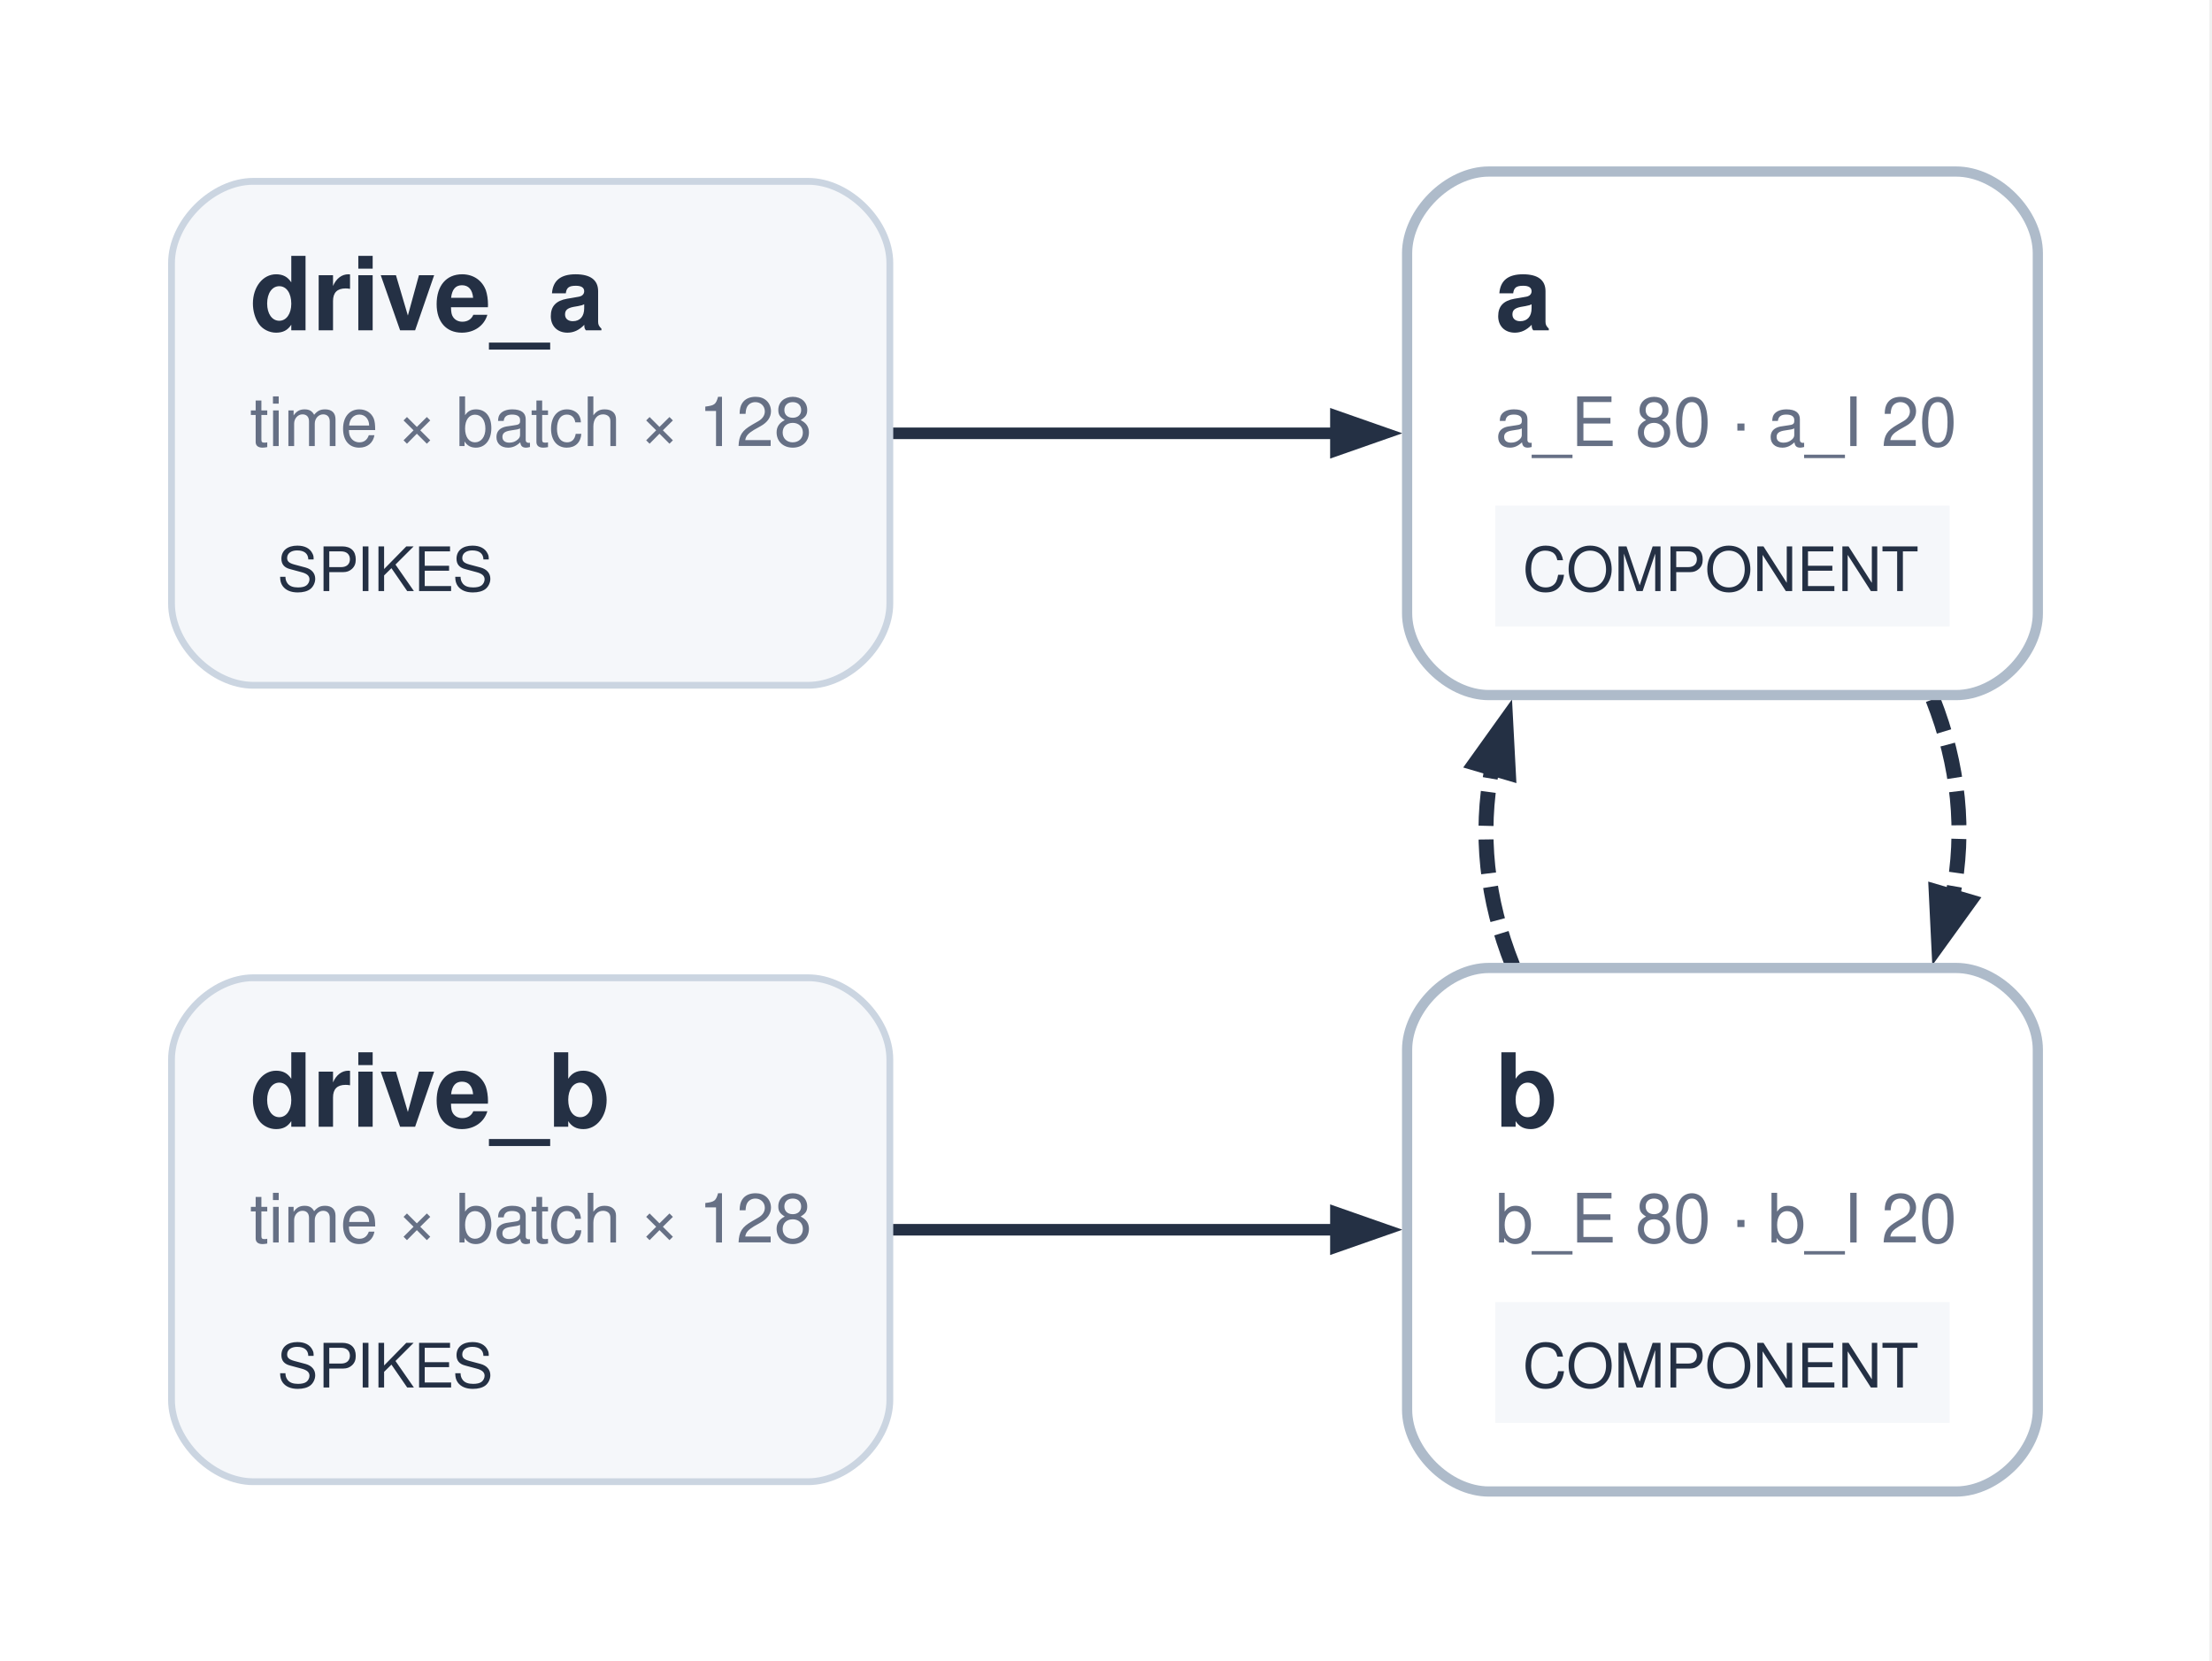
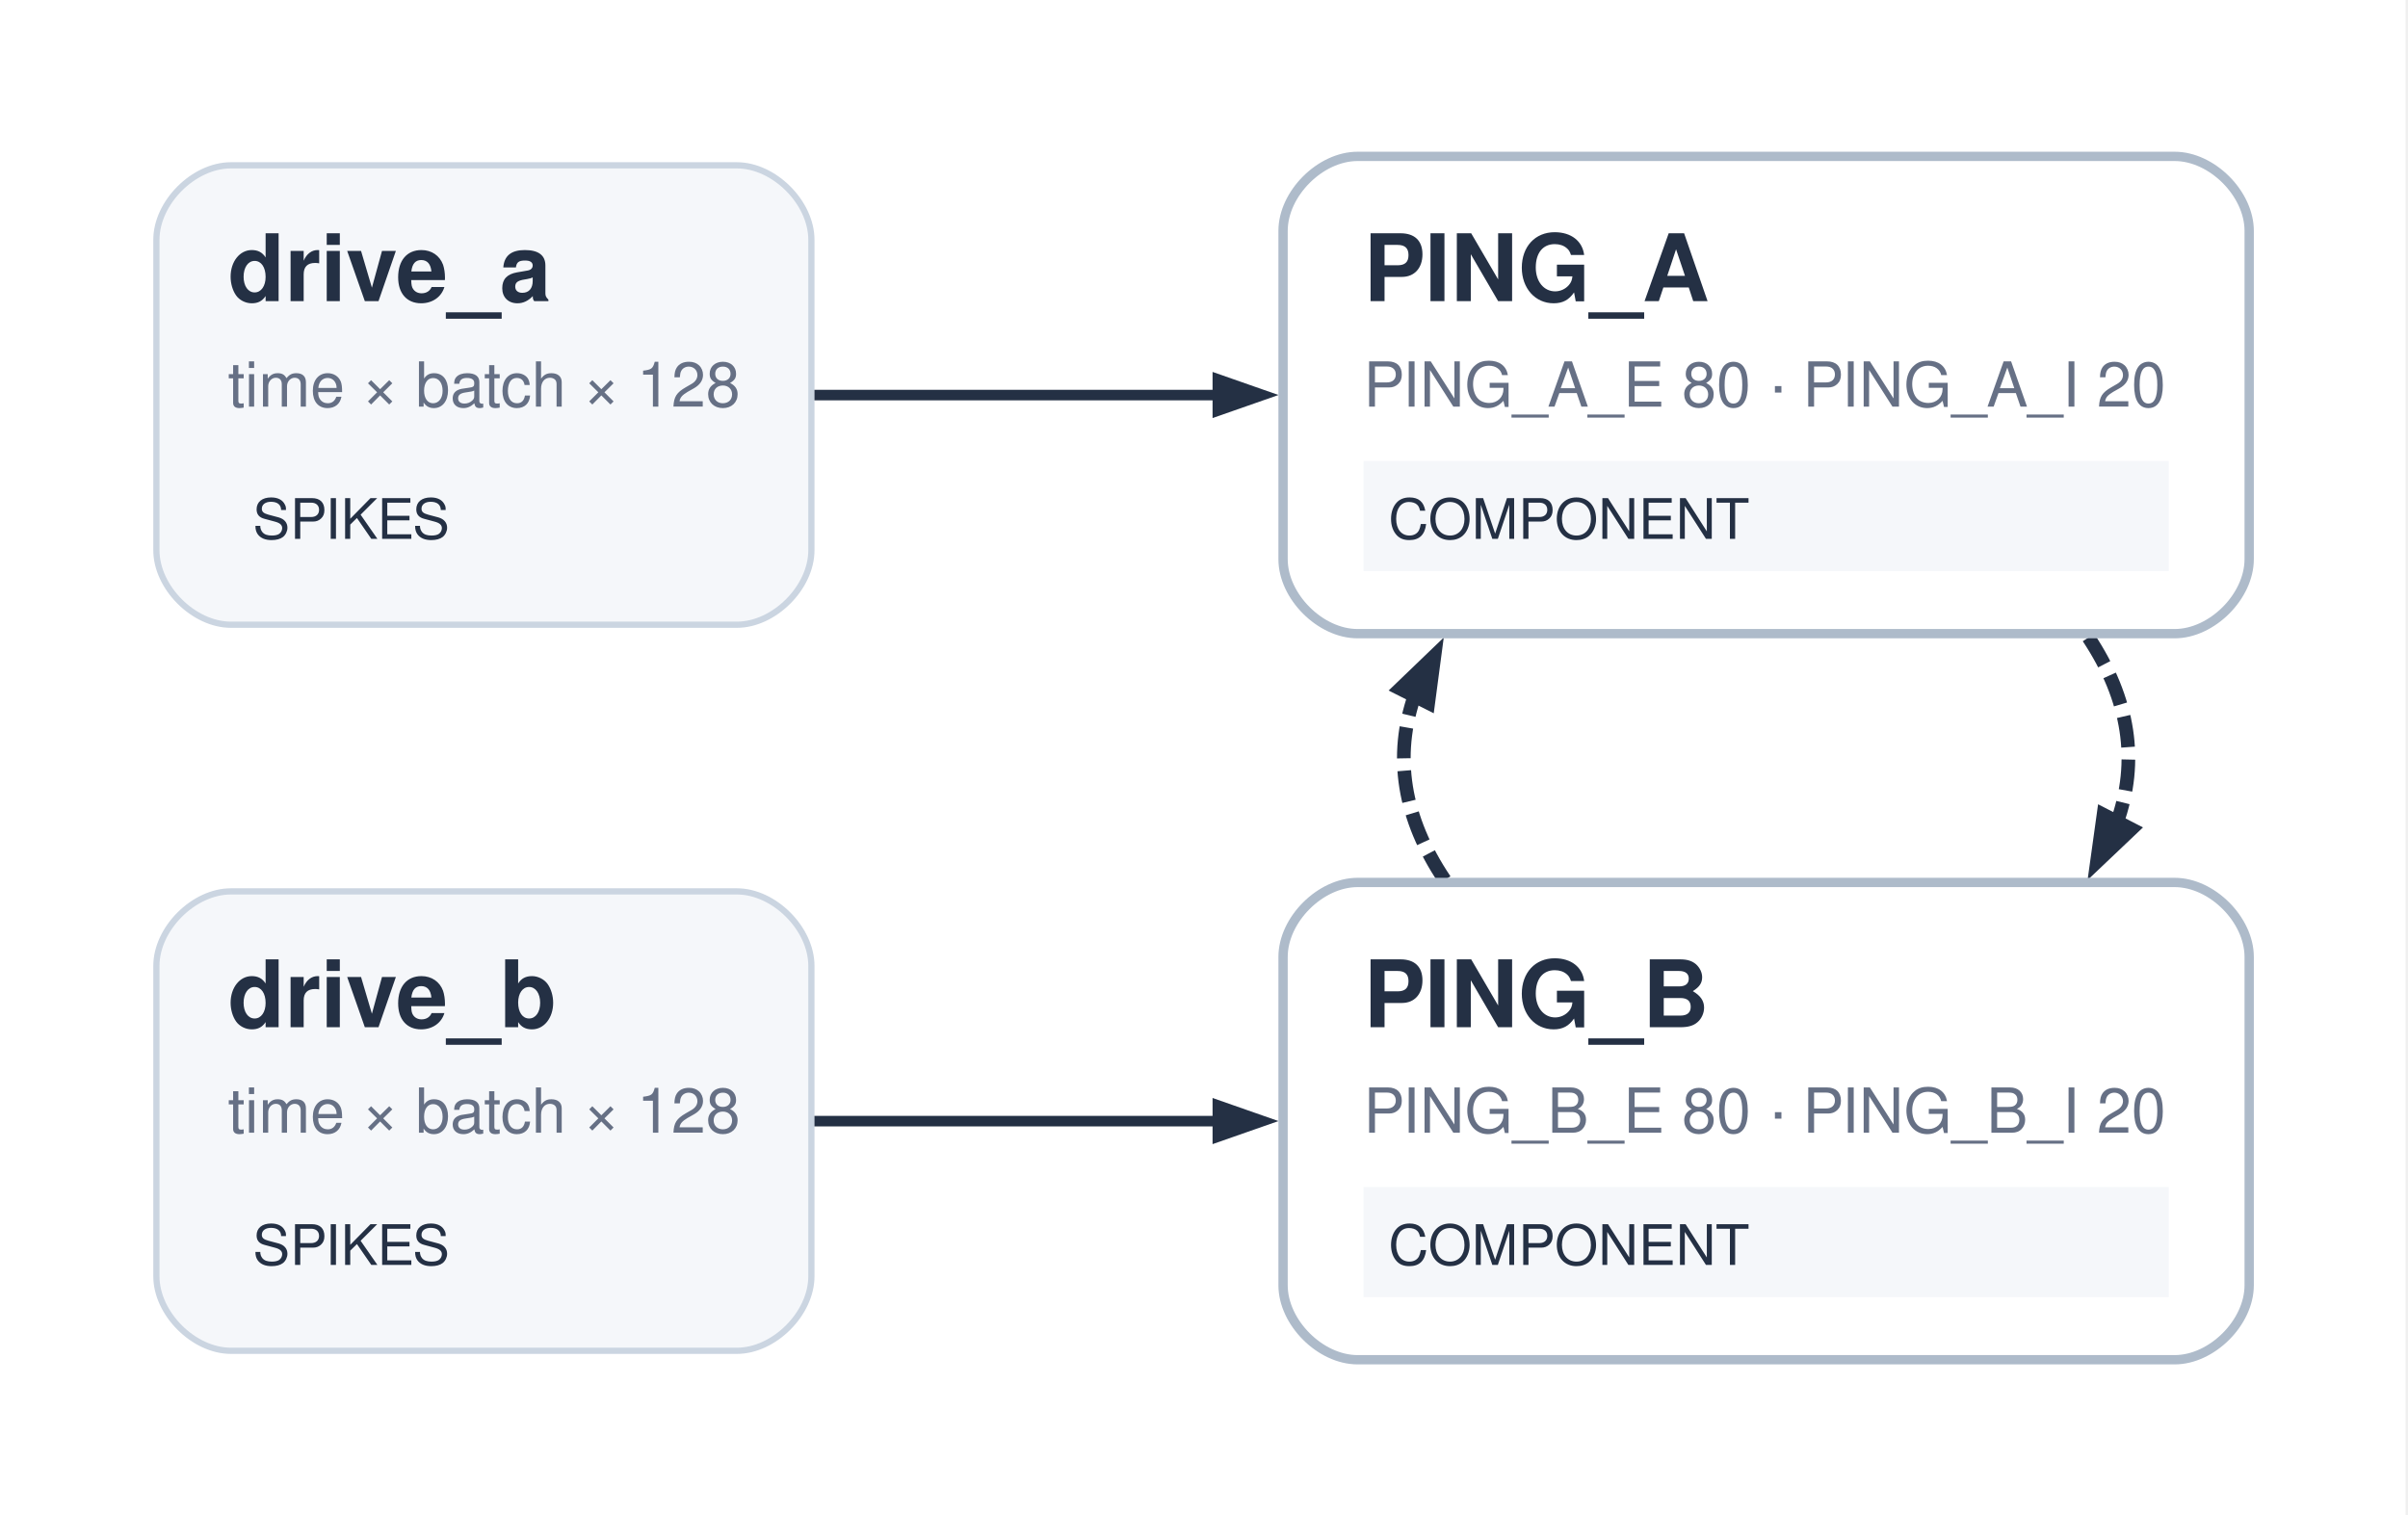
- <svg xmlns="http://www.w3.org/2000/svg" width="325pt" height="244pt" viewBox="0.00 0.00 325.00 244.00">
+ <svg xmlns="http://www.w3.org/2000/svg" width="388pt" height="244pt" viewBox="0.00 0.00 388.00 244.00">
  <g id="graph0" class="graph" transform="scale(1 1) rotate(0) translate(25.2 219.11)">
-     <polygon fill="#ffffff" stroke="none" points="-25.2,25.2 -25.2,-219.11 299.41,-219.11 299.41,25.2 -25.2,25.2" />
-     <g id="e_n_a_input" class="edge edge excitatory feedforward">
-       <path fill="none" stroke="#243044" stroke-width="1.7" d="M105.71,-155.45C126.34,-155.45 150.12,-155.45 171.11,-155.45" />
-       <polygon fill="#243044" stroke="#243044" stroke-width="1.7" points="171.08,-157.98 178.28,-155.46 171.08,-152.94 171.08,-157.98" />
+     <polygon fill="#ffffff" stroke="none" points="-25.2,25.2 -25.2,-219.11 362.41,-219.11 362.41,25.2 -25.2,25.2" />
+     <g id="e_n_PING_A_input" class="edge edge excitatory feedforward">
+       <path fill="none" stroke="#243044" stroke-width="1.7" d="M105.93,-155.45C125.73,-155.45 148.86,-155.45 171.04,-155.45" />
+       <polygon fill="#243044" stroke="#243044" stroke-width="1.7" points="171.03,-157.98 178.23,-155.46 171.03,-152.94 171.03,-157.98" />
    </g>
-     <g id="e_n_b_input" class="edge edge excitatory feedforward">
-       <path fill="none" stroke="#243044" stroke-width="1.7" d="M105.71,-38.45C126.34,-38.45 150.12,-38.45 171.11,-38.45" />
-       <polygon fill="#243044" stroke="#243044" stroke-width="1.7" points="171.08,-40.98 178.28,-38.46 171.08,-35.94 171.08,-40.98" />
+     <g id="e_n_PING_B_input" class="edge edge excitatory feedforward">
+       <path fill="none" stroke="#243044" stroke-width="1.7" d="M105.93,-38.45C125.73,-38.45 148.86,-38.45 171.04,-38.45" />
+       <polygon fill="#243044" stroke="#243044" stroke-width="1.7" points="171.03,-40.98 178.23,-38.46 171.03,-35.94 171.03,-40.98" />
    </g>
-     <g id="e_n_a_E_to_b_E" class="edge edge excitatory feedback">
-       <path fill="none" stroke="#243044" stroke-width="2.2" stroke-dasharray="5,2" d="M258.8,-116.38C262.61,-106.71 263.58,-97.04 261.69,-87.38" />
-       <polygon fill="#243044" stroke="#243044" stroke-width="2.2" points="264.12,-86.68 259.65,-80.49 259.28,-88.11 264.12,-86.68" />
+     <g id="e_n_PING_A_E_to_PING_B_E" class="edge edge excitatory feedback">
+       <path fill="none" stroke="#243044" stroke-width="2.2" stroke-dasharray="5,2" d="M311.32,-116.38C317.92,-106.41 319.44,-96.43 315.87,-86.46" />
+       <polygon fill="#243044" stroke="#243044" stroke-width="2.2" points="318.22,-85.51 312.69,-80.26 313.74,-87.82 318.22,-85.51" />
    </g>
-     <g id="e_n_b_E_to_a_E" class="edge edge excitatory feedback">
-       <path fill="none" stroke="#243044" stroke-width="2.2" stroke-dasharray="5,2" d="M197.05,-77.3C193.19,-86.97 192.18,-96.64 194.01,-106.3" />
-       <polygon fill="#243044" stroke="#243044" stroke-width="2.2" points="191.58,-106.98 196.02,-113.18 196.42,-105.56 191.58,-106.98" />
+     <g id="e_n_PING_B_E_to_PING_A_E" class="edge edge excitatory feedback">
+       <path fill="none" stroke="#243044" stroke-width="2.2" stroke-dasharray="5,2" d="M207.59,-77.3C200.9,-87.28 199.3,-97.25 202.8,-107.22" />
+       <polygon fill="#243044" stroke="#243044" stroke-width="2.2" points="200.43,-108.12 205.93,-113.41 204.93,-105.85 200.43,-108.12" />
    </g>
    <g id="n_drive_a" class="node node input">
      <path fill="#f5f7fa" stroke="#cbd5e1" d="M93.54,-192.47C93.54,-192.47 12,-192.47 12,-192.47 6,-192.47 0,-186.47 0,-180.47 0,-180.47 0,-130.44 0,-130.44 0,-124.44 6,-118.44 12,-118.44 12,-118.44 93.54,-118.44 93.54,-118.44 99.54,-118.44 105.54,-124.44 105.54,-130.44 105.54,-130.44 105.54,-180.47 105.54,-180.47 105.54,-186.47 99.54,-192.47 93.54,-192.47" />
      <text xml:space="preserve" text-anchor="start" x="11.52" y="-170.58" font-family="Helvetica,sans-Serif" font-weight="bold" font-size="15.00" fill="#243044">drive_a</text>
      <text xml:space="preserve" text-anchor="start" x="11.52" y="-153.58" font-family="Helvetica,sans-Serif" font-size="10.00" fill="#667085">time × batch × 128</text>
      <polygon fill="#f5f7fa" stroke="none" points="11.52,-127.08 11.52,-144.83 94.02,-144.83 94.02,-127.08 11.52,-127.08" />
      <text xml:space="preserve" text-anchor="start" x="15.52" y="-132.28" font-family="Helvetica,sans-Serif" font-size="9.00" fill="#243044">SPIKES</text>
    </g>
    <g id="n_drive_b" class="node node input">
      <path fill="#f5f7fa" stroke="#cbd5e1" d="M93.54,-75.47C93.54,-75.47 12,-75.47 12,-75.47 6,-75.47 0,-69.47 0,-63.47 0,-63.47 0,-13.44 0,-13.44 0,-7.44 6,-1.44 12,-1.44 12,-1.44 93.54,-1.44 93.54,-1.44 99.54,-1.44 105.54,-7.44 105.54,-13.44 105.54,-13.44 105.54,-63.47 105.54,-63.47 105.54,-69.47 99.54,-75.47 93.54,-75.47" />
      <text xml:space="preserve" text-anchor="start" x="11.52" y="-53.58" font-family="Helvetica,sans-Serif" font-weight="bold" font-size="15.00" fill="#243044">drive_b</text>
      <text xml:space="preserve" text-anchor="start" x="11.52" y="-36.58" font-family="Helvetica,sans-Serif" font-size="10.00" fill="#667085">time × batch × 128</text>
      <polygon fill="#f5f7fa" stroke="none" points="11.52,-10.08 11.52,-27.83 94.02,-27.83 94.02,-10.08 11.52,-10.08" />
      <text xml:space="preserve" text-anchor="start" x="15.52" y="-15.28" font-family="Helvetica,sans-Serif" font-size="9.00" fill="#243044">SPIKES</text>
    </g>
-     <g id="n_a" class="node node component">
-       <path fill="#ffffff" stroke="#aebbca" stroke-width="1.5" d="M262.21,-193.91C262.21,-193.91 193.54,-193.91 193.54,-193.91 187.54,-193.91 181.54,-187.91 181.54,-181.91 181.54,-181.91 181.54,-129 181.54,-129 181.54,-123 187.54,-117 193.54,-117 193.54,-117 262.21,-117 262.21,-117 268.21,-117 274.21,-123 274.21,-129 274.21,-129 274.21,-181.91 274.21,-181.91 274.21,-187.91 268.21,-193.91 262.21,-193.91" />
-       <text xml:space="preserve" text-anchor="start" x="194.5" y="-170.58" font-family="Helvetica,sans-Serif" font-weight="bold" font-size="15.00" fill="#243044">a</text>
-       <text xml:space="preserve" text-anchor="start" x="194.5" y="-153.58" font-family="Helvetica,sans-Serif" font-size="10.00" fill="#667085">a_E 80 · a_I 20</text>
-       <polygon fill="#f5f7fa" stroke="none" points="194.5,-127.08 194.5,-144.83 261.25,-144.83 261.25,-127.08 194.5,-127.08" />
+     <g id="n_PING_A" class="node node component">
+       <path fill="#ffffff" stroke="#aebbca" stroke-width="1.5" d="M325.21,-193.91C325.21,-193.91 193.54,-193.91 193.54,-193.91 187.54,-193.91 181.54,-187.91 181.54,-181.91 181.54,-181.91 181.54,-129 181.54,-129 181.54,-123 187.54,-117 193.54,-117 193.54,-117 325.21,-117 325.21,-117 331.21,-117 337.21,-123 337.21,-129 337.21,-129 337.21,-181.91 337.21,-181.91 337.21,-187.91 331.21,-193.91 325.21,-193.91" />
+       <text xml:space="preserve" text-anchor="start" x="194.5" y="-170.58" font-family="Helvetica,sans-Serif" font-weight="bold" font-size="15.00" fill="#243044">PING_A</text>
+       <text xml:space="preserve" text-anchor="start" x="194.5" y="-153.58" font-family="Helvetica,sans-Serif" font-size="10.00" fill="#667085">PING_A_E 80 · PING_A_I 20</text>
+       <polygon fill="#f5f7fa" stroke="none" points="194.5,-127.08 194.5,-144.83 324.25,-144.83 324.25,-127.08 194.5,-127.08" />
      <text xml:space="preserve" text-anchor="start" x="198.5" y="-132.28" font-family="Helvetica,sans-Serif" font-size="9.00" fill="#243044">COMPONENT</text>
    </g>
-     <g id="n_b" class="node node component">
-       <path fill="#ffffff" stroke="#aebbca" stroke-width="1.5" d="M262.21,-76.91C262.21,-76.91 193.54,-76.91 193.54,-76.91 187.54,-76.91 181.54,-70.91 181.54,-64.91 181.54,-64.91 181.54,-12 181.54,-12 181.54,-6 187.54,0 193.54,0 193.54,0 262.21,0 262.21,0 268.21,0 274.21,-6 274.21,-12 274.21,-12 274.21,-64.91 274.21,-64.91 274.21,-70.91 268.21,-76.91 262.21,-76.91" />
-       <text xml:space="preserve" text-anchor="start" x="194.5" y="-53.58" font-family="Helvetica,sans-Serif" font-weight="bold" font-size="15.00" fill="#243044">b</text>
-       <text xml:space="preserve" text-anchor="start" x="194.5" y="-36.58" font-family="Helvetica,sans-Serif" font-size="10.00" fill="#667085">b_E 80 · b_I 20</text>
-       <polygon fill="#f5f7fa" stroke="none" points="194.5,-10.08 194.5,-27.83 261.25,-27.83 261.25,-10.08 194.5,-10.08" />
+     <g id="n_PING_B" class="node node component">
+       <path fill="#ffffff" stroke="#aebbca" stroke-width="1.5" d="M325.21,-76.91C325.21,-76.91 193.54,-76.91 193.54,-76.91 187.54,-76.91 181.54,-70.91 181.54,-64.91 181.54,-64.91 181.54,-12 181.54,-12 181.54,-6 187.54,0 193.54,0 193.54,0 325.21,0 325.21,0 331.21,0 337.21,-6 337.21,-12 337.21,-12 337.21,-64.91 337.21,-64.91 337.21,-70.91 331.21,-76.91 325.21,-76.91" />
+       <text xml:space="preserve" text-anchor="start" x="194.5" y="-53.58" font-family="Helvetica,sans-Serif" font-weight="bold" font-size="15.00" fill="#243044">PING_B</text>
+       <text xml:space="preserve" text-anchor="start" x="194.5" y="-36.58" font-family="Helvetica,sans-Serif" font-size="10.00" fill="#667085">PING_B_E 80 · PING_B_I 20</text>
+       <polygon fill="#f5f7fa" stroke="none" points="194.5,-10.08 194.5,-27.83 324.25,-27.83 324.25,-10.08 194.5,-10.08" />
      <text xml:space="preserve" text-anchor="start" x="198.5" y="-15.28" font-family="Helvetica,sans-Serif" font-size="9.00" fill="#243044">COMPONENT</text>
    </g>
  </g>
</svg>
